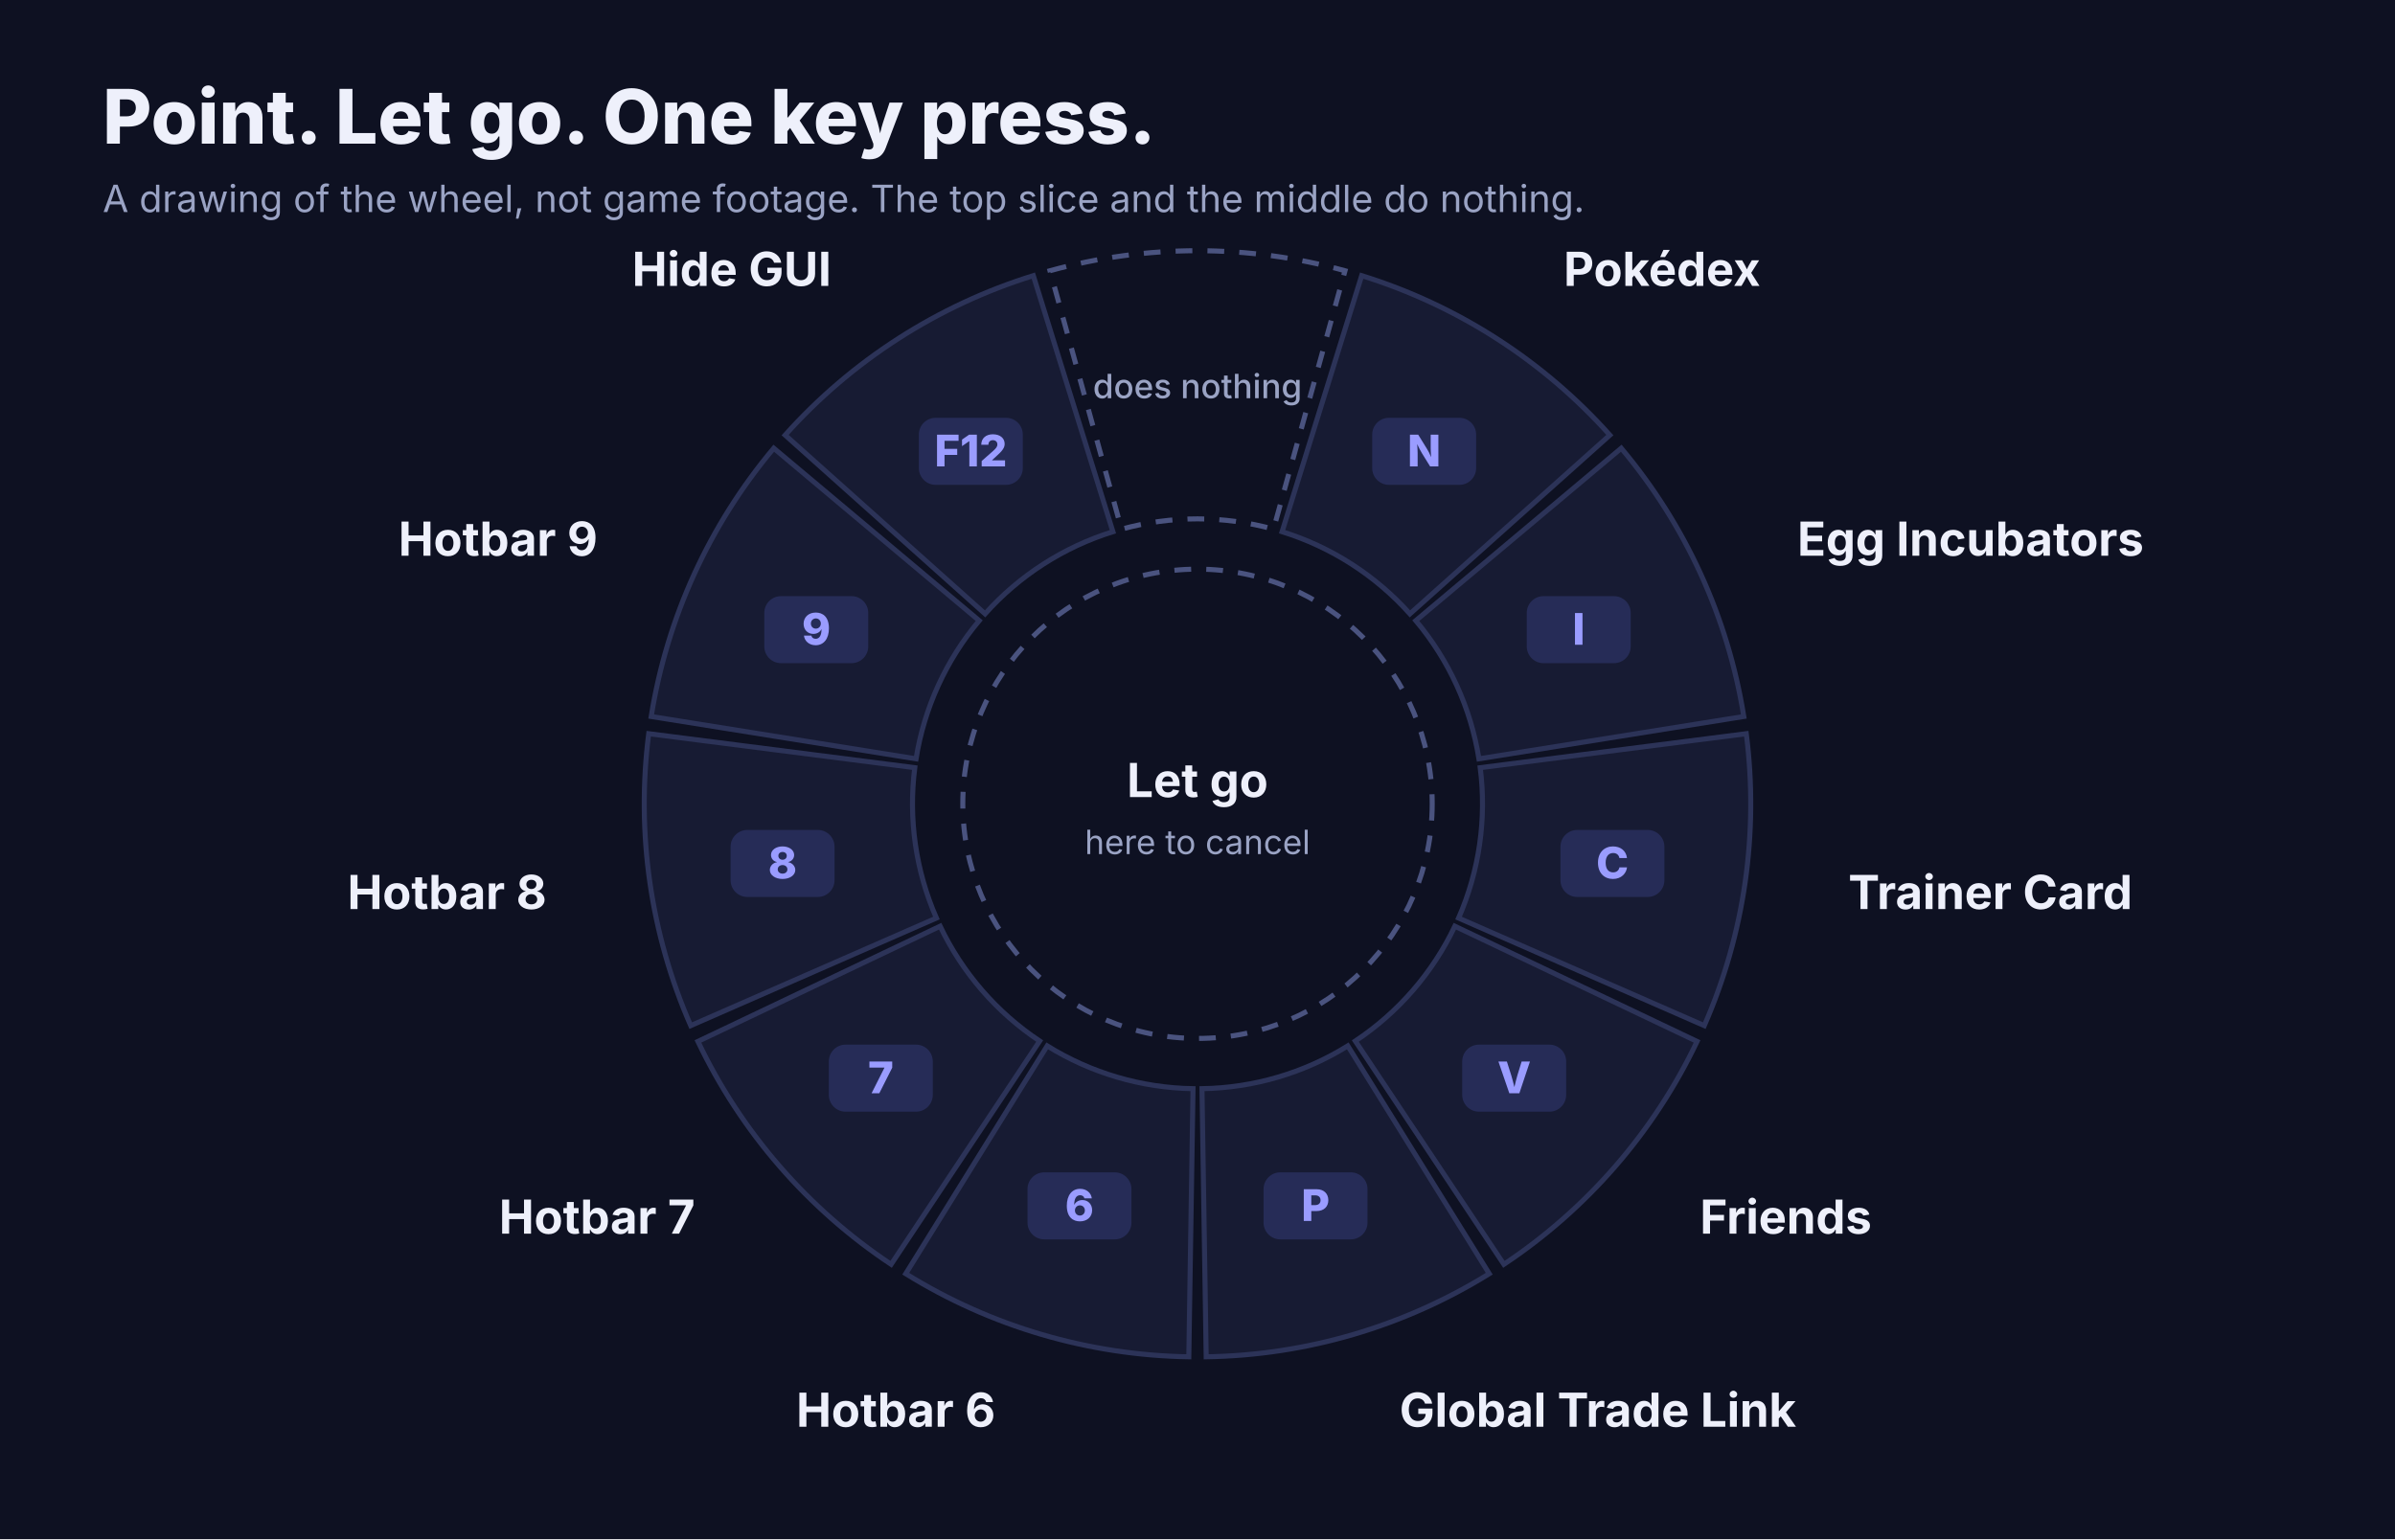
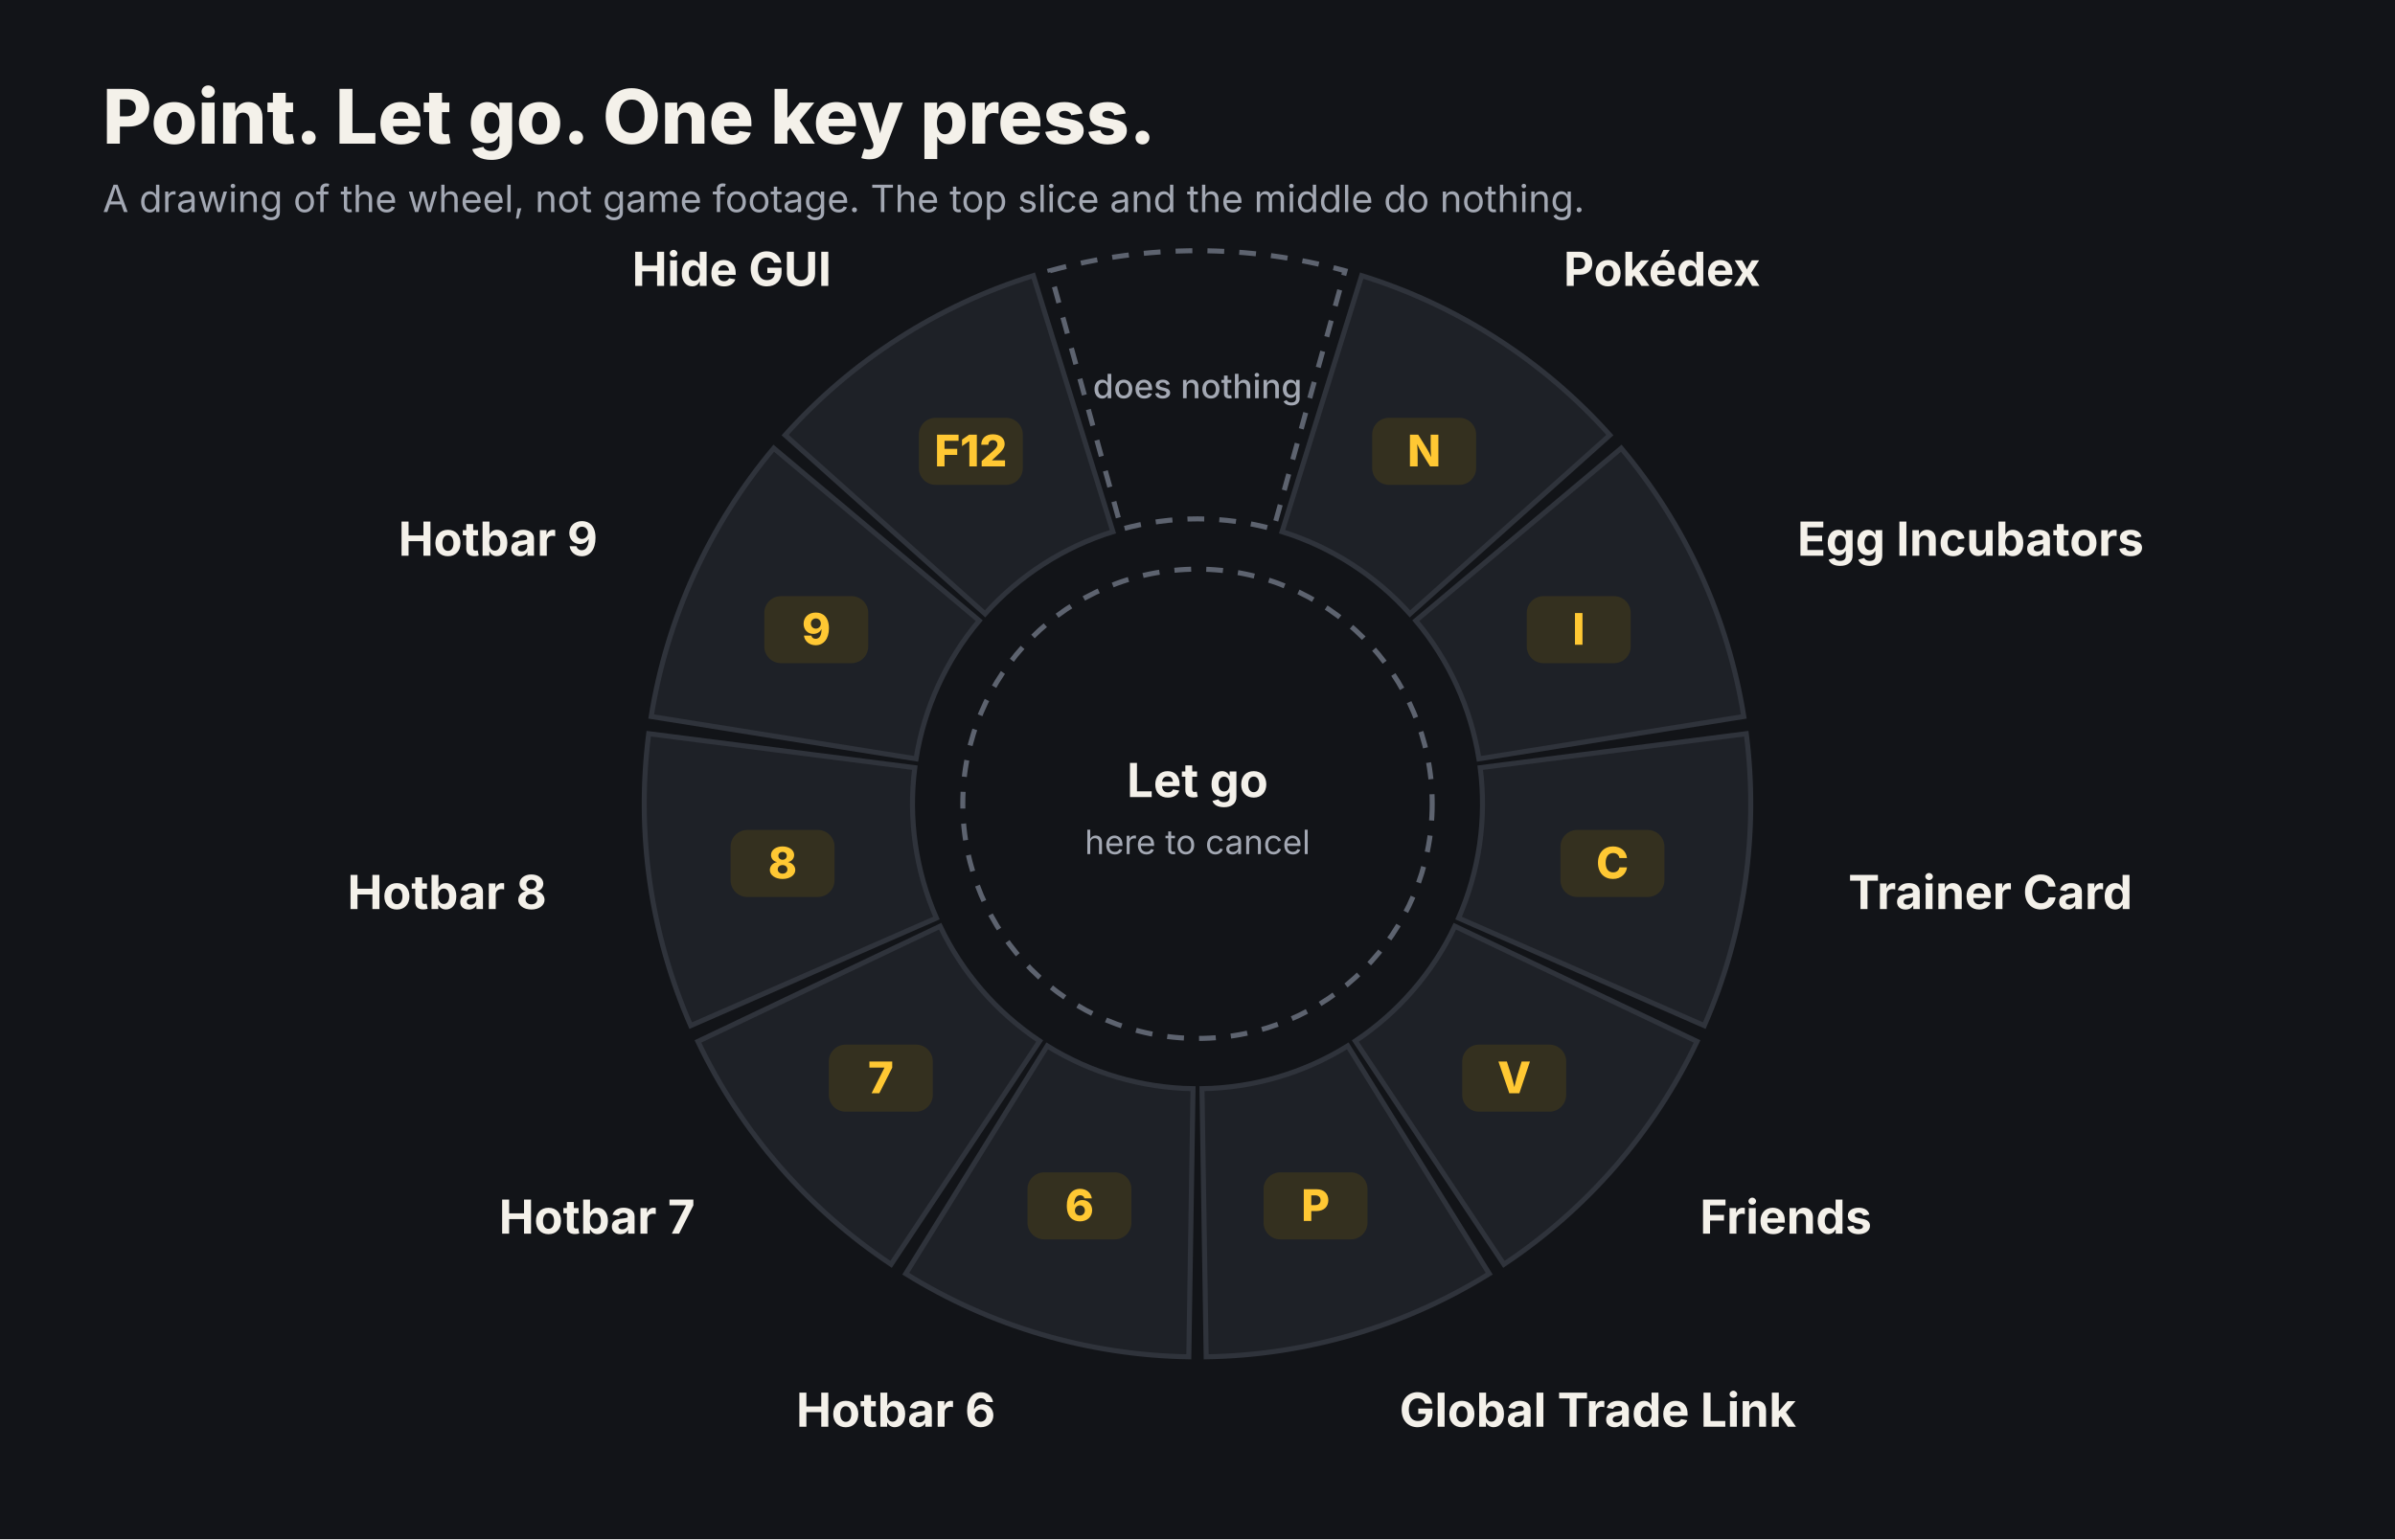
- <svg xmlns="http://www.w3.org/2000/svg" viewBox="0 0 1400 900" width="1400" height="900" role="img" aria-labelledby="t d" font-family="'Segoe UI Variable Display','Segoe UI',Inter,'SF Pro Display',-apple-system,'Helvetica Neue',Arial,sans-serif">
-   <rect width="1400" height="900" fill="#0e1122" />
+ <svg xmlns="http://www.w3.org/2000/svg" viewBox="0 0 1400 900" width="1400" height="900" role="img" aria-labelledby="t d" font-family="'Bricolage Grotesque','Geist','Segoe UI Variable Display','Segoe UI',Inter,'SF Pro Display',-apple-system,'Helvetica Neue',Arial,sans-serif">
+   <rect width="1400" height="900" fill="#121418" />
  <g transform="translate(700,470) scale(.98)">
-     <path id="s0" d="M -87.99,-318.05 A 330,330 0 0 1 87.99,-318.05 L 45.33,-163.85 A 170,170 0 0 0 -45.33,-163.85 Z" fill="none" stroke="#4a537f" stroke-width="3" stroke-dasharray="10 9" />
-     <path id="s1" d="M 97.93,-315.13 A 330,330 0 0 1 245.97,-219.99 L 126.71,-113.33 A 170,170 0 0 0 50.45,-162.34 Z" fill="#171b33" stroke="#2c3358" stroke-width="3" />
-     <rect x="104.2" y="-230.3" width="62" height="40" rx="10" fill="#262c57" />
-     <text x="135.2" y="-201.3" font-size="26" font-weight="800" fill="#9a9cff" text-anchor="middle">N</text>
-     <text x="218.4" y="-309" font-size="28" font-weight="650" fill="#eef0fb" text-anchor="start">Pokédex</text>
-     <path id="s2" d="M 252.76,-212.16 A 330,330 0 0 1 325.86,-52.09 L 167.87,-26.83 A 170,170 0 0 0 130.21,-109.29 Z" fill="#171b33" stroke="#2c3358" stroke-width="3" />
-     <rect x="196.4" y="-123.9" width="62" height="40" rx="10" fill="#262c57" />
-     <text x="227.4" y="-94.9" font-size="26" font-weight="800" fill="#9a9cff" text-anchor="middle">I</text>
-     <text x="357.8" y="-148" font-size="28" font-weight="650" fill="#eef0fb" text-anchor="start">Egg Incubators</text>
-     <path id="s3" d="M 327.34,-41.83 A 330,330 0 0 1 302.29,132.36 L 155.73,68.18 A 170,170 0 0 0 168.63,-21.55 Z" fill="#171b33" stroke="#2c3358" stroke-width="3" />
-     <rect x="216.5" y="15.6" width="62" height="40" rx="10" fill="#262c57" />
-     <text x="247.5" y="44.6" font-size="26" font-weight="800" fill="#9a9cff" text-anchor="middle">C</text>
-     <text x="388.2" y="62.8" font-size="28" font-weight="650" fill="#eef0fb" text-anchor="start">Trainer Card</text>
-     <path id="s4" d="M 297.99,141.79 A 330,330 0 0 1 182.75,274.78 L 94.14,141.55 A 170,170 0 0 0 153.51,73.04 Z" fill="#171b33" stroke="#2c3358" stroke-width="3" />
-     <rect x="157.9" y="143.7" width="62" height="40" rx="10" fill="#262c57" />
-     <text x="188.9" y="172.7" font-size="26" font-weight="800" fill="#9a9cff" text-anchor="middle">V</text>
-     <text x="299.7" y="256.5" font-size="28" font-weight="650" fill="#eef0fb" text-anchor="start">Friends</text>
-     <path id="s5" d="M 174.03,280.38 A 330,330 0 0 1 5.18,329.96 L 2.67,169.98 A 170,170 0 0 0 89.65,144.44 Z" fill="#171b33" stroke="#2c3358" stroke-width="3" />
-     <rect x="39.4" y="219.9" width="62" height="40" rx="10" fill="#262c57" />
-     <text x="70.4" y="248.9" font-size="26" font-weight="800" fill="#9a9cff" text-anchor="middle">P</text>
-     <text x="120.5" y="371.7" font-size="28" font-weight="650" fill="#eef0fb" text-anchor="start">Global Trade Link</text>
-     <path id="s6" d="M -5.18,329.96 A 330,330 0 0 1 -174.03,280.38 L -89.65,144.44 A 170,170 0 0 0 -2.67,169.98 Z" fill="#171b33" stroke="#2c3358" stroke-width="3" />
-     <rect x="-101.4" y="219.9" width="62" height="40" rx="10" fill="#262c57" />
-     <text x="-70.4" y="248.9" font-size="26" font-weight="800" fill="#9a9cff" text-anchor="middle">6</text>
-     <text x="-120.5" y="371.7" font-size="28" font-weight="650" fill="#eef0fb" text-anchor="end">Hotbar 6</text>
-     <path id="s7" d="M -182.75,274.78 A 330,330 0 0 1 -297.99,141.79 L -153.51,73.04 A 170,170 0 0 0 -94.14,141.55 Z" fill="#171b33" stroke="#2c3358" stroke-width="3" />
-     <rect x="-219.9" y="143.7" width="62" height="40" rx="10" fill="#262c57" />
-     <text x="-188.9" y="172.7" font-size="26" font-weight="800" fill="#9a9cff" text-anchor="middle">7</text>
-     <text x="-299.7" y="256.5" font-size="28" font-weight="650" fill="#eef0fb" text-anchor="end">Hotbar 7</text>
-     <path id="s8" d="M -302.29,132.36 A 330,330 0 0 1 -327.34,-41.83 L -168.63,-21.55 A 170,170 0 0 0 -155.73,68.18 Z" fill="#171b33" stroke="#2c3358" stroke-width="3" />
-     <rect x="-278.5" y="15.6" width="62" height="40" rx="10" fill="#262c57" />
-     <text x="-247.5" y="44.6" font-size="26" font-weight="800" fill="#9a9cff" text-anchor="middle">8</text>
-     <text x="-388.2" y="62.8" font-size="28" font-weight="650" fill="#eef0fb" text-anchor="end">Hotbar 8</text>
-     <path id="s9" d="M -325.86,-52.09 A 330,330 0 0 1 -252.76,-212.16 L -130.21,-109.29 A 170,170 0 0 0 -167.87,-26.83 Z" fill="#171b33" stroke="#2c3358" stroke-width="3" />
-     <rect x="-258.4" y="-123.9" width="62" height="40" rx="10" fill="#262c57" />
-     <text x="-227.4" y="-94.9" font-size="26" font-weight="800" fill="#9a9cff" text-anchor="middle">9</text>
-     <text x="-357.8" y="-148" font-size="28" font-weight="650" fill="#eef0fb" text-anchor="end">Hotbar 9</text>
-     <path id="s10" d="M -245.97,-219.99 A 330,330 0 0 1 -97.93,-315.13 L -50.45,-162.34 A 170,170 0 0 0 -126.71,-113.33 Z" fill="#171b33" stroke="#2c3358" stroke-width="3" />
-     <rect x="-166.2" y="-230.3" width="62" height="40" rx="10" fill="#262c57" />
-     <text x="-135.2" y="-201.3" font-size="26" font-weight="800" fill="#9a9cff" text-anchor="middle">F12</text>
-     <text x="-218.4" y="-309" font-size="28" font-weight="650" fill="#eef0fb" text-anchor="end">Hide GUI</text>
-     <text x="0" y="-242" font-size="20" font-weight="500" fill="#9aa3c4" text-anchor="middle">does nothing</text>
-     <circle r="140" fill="#0e1122" stroke="#4a537f" stroke-width="3" stroke-dasharray="10 9" />
-     <text x="0" y="-4" font-size="28" font-weight="700" fill="#eef0fb" text-anchor="middle">Let go</text>
-     <text x="0" y="30" font-size="20" font-weight="400" fill="#9aa3c4" text-anchor="middle">here to cancel</text>
-     <path d="M 97.93,-315.13 A 330,330 0 0 1 245.97,-219.99 L 126.71,-113.33 A 170,170 0 0 0 50.45,-162.34 Z" fill="#9a9cff" opacity="0">
+     <path id="s0" d="M -87.99,-318.05 A 330,330 0 0 1 87.99,-318.05 L 45.33,-163.85 A 170,170 0 0 0 -45.33,-163.85 Z" fill="none" stroke="#5d636f" stroke-width="3" stroke-dasharray="10 9" />
+     <path id="s1" d="M 97.93,-315.13 A 330,330 0 0 1 245.97,-219.99 L 126.71,-113.33 A 170,170 0 0 0 50.45,-162.34 Z" fill="#1e2127" stroke="#2f333b" stroke-width="3" />
+     <rect x="104.2" y="-230.3" width="62" height="40" rx="10" fill="#34301f" />
+     <text x="135.2" y="-201.3" font-size="26" font-weight="800" fill="#ffc833" text-anchor="middle">N</text>
+     <text x="218.4" y="-309" font-size="28" font-weight="650" fill="#f4f1ea" text-anchor="start">Pokédex</text>
+     <path id="s2" d="M 252.76,-212.16 A 330,330 0 0 1 325.86,-52.09 L 167.87,-26.83 A 170,170 0 0 0 130.21,-109.29 Z" fill="#1e2127" stroke="#2f333b" stroke-width="3" />
+     <rect x="196.4" y="-123.9" width="62" height="40" rx="10" fill="#34301f" />
+     <text x="227.4" y="-94.9" font-size="26" font-weight="800" fill="#ffc833" text-anchor="middle">I</text>
+     <text x="357.8" y="-148" font-size="28" font-weight="650" fill="#f4f1ea" text-anchor="start">Egg Incubators</text>
+     <path id="s3" d="M 327.34,-41.83 A 330,330 0 0 1 302.29,132.36 L 155.73,68.18 A 170,170 0 0 0 168.63,-21.55 Z" fill="#1e2127" stroke="#2f333b" stroke-width="3" />
+     <rect x="216.5" y="15.6" width="62" height="40" rx="10" fill="#34301f" />
+     <text x="247.5" y="44.6" font-size="26" font-weight="800" fill="#ffc833" text-anchor="middle">C</text>
+     <text x="388.2" y="62.8" font-size="28" font-weight="650" fill="#f4f1ea" text-anchor="start">Trainer Card</text>
+     <path id="s4" d="M 297.99,141.79 A 330,330 0 0 1 182.75,274.78 L 94.14,141.55 A 170,170 0 0 0 153.51,73.04 Z" fill="#1e2127" stroke="#2f333b" stroke-width="3" />
+     <rect x="157.9" y="143.7" width="62" height="40" rx="10" fill="#34301f" />
+     <text x="188.9" y="172.7" font-size="26" font-weight="800" fill="#ffc833" text-anchor="middle">V</text>
+     <text x="299.7" y="256.5" font-size="28" font-weight="650" fill="#f4f1ea" text-anchor="start">Friends</text>
+     <path id="s5" d="M 174.03,280.38 A 330,330 0 0 1 5.18,329.96 L 2.67,169.98 A 170,170 0 0 0 89.65,144.44 Z" fill="#1e2127" stroke="#2f333b" stroke-width="3" />
+     <rect x="39.4" y="219.9" width="62" height="40" rx="10" fill="#34301f" />
+     <text x="70.4" y="248.9" font-size="26" font-weight="800" fill="#ffc833" text-anchor="middle">P</text>
+     <text x="120.5" y="371.7" font-size="28" font-weight="650" fill="#f4f1ea" text-anchor="start">Global Trade Link</text>
+     <path id="s6" d="M -5.18,329.96 A 330,330 0 0 1 -174.03,280.38 L -89.65,144.44 A 170,170 0 0 0 -2.67,169.98 Z" fill="#1e2127" stroke="#2f333b" stroke-width="3" />
+     <rect x="-101.4" y="219.9" width="62" height="40" rx="10" fill="#34301f" />
+     <text x="-70.4" y="248.9" font-size="26" font-weight="800" fill="#ffc833" text-anchor="middle">6</text>
+     <text x="-120.5" y="371.7" font-size="28" font-weight="650" fill="#f4f1ea" text-anchor="end">Hotbar 6</text>
+     <path id="s7" d="M -182.75,274.78 A 330,330 0 0 1 -297.99,141.79 L -153.51,73.04 A 170,170 0 0 0 -94.14,141.55 Z" fill="#1e2127" stroke="#2f333b" stroke-width="3" />
+     <rect x="-219.9" y="143.7" width="62" height="40" rx="10" fill="#34301f" />
+     <text x="-188.9" y="172.7" font-size="26" font-weight="800" fill="#ffc833" text-anchor="middle">7</text>
+     <text x="-299.7" y="256.5" font-size="28" font-weight="650" fill="#f4f1ea" text-anchor="end">Hotbar 7</text>
+     <path id="s8" d="M -302.29,132.36 A 330,330 0 0 1 -327.34,-41.83 L -168.63,-21.55 A 170,170 0 0 0 -155.73,68.18 Z" fill="#1e2127" stroke="#2f333b" stroke-width="3" />
+     <rect x="-278.5" y="15.6" width="62" height="40" rx="10" fill="#34301f" />
+     <text x="-247.5" y="44.6" font-size="26" font-weight="800" fill="#ffc833" text-anchor="middle">8</text>
+     <text x="-388.2" y="62.8" font-size="28" font-weight="650" fill="#f4f1ea" text-anchor="end">Hotbar 8</text>
+     <path id="s9" d="M -325.86,-52.09 A 330,330 0 0 1 -252.76,-212.16 L -130.21,-109.29 A 170,170 0 0 0 -167.87,-26.83 Z" fill="#1e2127" stroke="#2f333b" stroke-width="3" />
+     <rect x="-258.4" y="-123.9" width="62" height="40" rx="10" fill="#34301f" />
+     <text x="-227.4" y="-94.9" font-size="26" font-weight="800" fill="#ffc833" text-anchor="middle">9</text>
+     <text x="-357.8" y="-148" font-size="28" font-weight="650" fill="#f4f1ea" text-anchor="end">Hotbar 9</text>
+     <path id="s10" d="M -245.97,-219.99 A 330,330 0 0 1 -97.93,-315.13 L -50.45,-162.34 A 170,170 0 0 0 -126.71,-113.33 Z" fill="#1e2127" stroke="#2f333b" stroke-width="3" />
+     <rect x="-166.2" y="-230.3" width="62" height="40" rx="10" fill="#34301f" />
+     <text x="-135.2" y="-201.3" font-size="26" font-weight="800" fill="#ffc833" text-anchor="middle">F12</text>
+     <text x="-218.4" y="-309" font-size="28" font-weight="650" fill="#f4f1ea" text-anchor="end">Hide GUI</text>
+     <text x="0" y="-242" font-size="20" font-weight="500" fill="#a3a8b3" text-anchor="middle">does nothing</text>
+     <circle r="140" fill="#121418" stroke="#5d636f" stroke-width="3" stroke-dasharray="10 9" />
+     <text x="0" y="-4" font-size="28" font-weight="700" fill="#f4f1ea" text-anchor="middle">Let go</text>
+     <text x="0" y="30" font-size="20" font-weight="400" fill="#a3a8b3" text-anchor="middle">here to cancel</text>
+     <path d="M 97.93,-315.13 A 330,330 0 0 1 245.97,-219.99 L 126.71,-113.33 A 170,170 0 0 0 50.45,-162.34 Z" fill="#ffc833" opacity="0">
      <animate attributeName="opacity" dur="9.6s" repeatCount="indefinite" calcMode="discrete" keyTimes="0;0.167;0.333;0.5;0.667;0.833;1" values="0.0;0.0;0.0;0.0;0.0;0.9;0.0" />
    </path>
-     <path d="M 252.76,-212.16 A 330,330 0 0 1 325.86,-52.09 L 167.87,-26.83 A 170,170 0 0 0 130.21,-109.29 Z" fill="#9a9cff" opacity="0">
+     <path d="M 252.76,-212.16 A 330,330 0 0 1 325.86,-52.09 L 167.87,-26.83 A 170,170 0 0 0 130.21,-109.29 Z" fill="#ffc833" opacity="0">
      <animate attributeName="opacity" dur="9.6s" repeatCount="indefinite" calcMode="discrete" keyTimes="0;0.167;0.333;0.5;0.667;0.833;1" values="0.0;0.0;0.0;0.0;0.0;0.0;0.0" />
    </path>
-     <path d="M 327.34,-41.83 A 330,330 0 0 1 302.29,132.36 L 155.73,68.18 A 170,170 0 0 0 168.63,-21.55 Z" fill="#9a9cff" opacity="0">
+     <path d="M 327.34,-41.83 A 330,330 0 0 1 302.29,132.36 L 155.73,68.18 A 170,170 0 0 0 168.63,-21.55 Z" fill="#ffc833" opacity="0">
      <animate attributeName="opacity" dur="9.6s" repeatCount="indefinite" calcMode="discrete" keyTimes="0;0.167;0.333;0.5;0.667;0.833;1" values="0.9;0.0;0.0;0.0;0.0;0.0;0.0" />
    </path>
-     <path d="M 297.99,141.79 A 330,330 0 0 1 182.75,274.78 L 94.14,141.55 A 170,170 0 0 0 153.51,73.04 Z" fill="#9a9cff" opacity="0">
+     <path d="M 297.99,141.79 A 330,330 0 0 1 182.75,274.78 L 94.14,141.55 A 170,170 0 0 0 153.51,73.04 Z" fill="#ffc833" opacity="0">
      <animate attributeName="opacity" dur="9.6s" repeatCount="indefinite" calcMode="discrete" keyTimes="0;0.167;0.333;0.5;0.667;0.833;1" values="0.0;0.0;0.0;0.0;0.0;0.0;0.0" />
    </path>
-     <path d="M 174.03,280.38 A 330,330 0 0 1 5.18,329.96 L 2.67,169.98 A 170,170 0 0 0 89.65,144.44 Z" fill="#9a9cff" opacity="0">
+     <path d="M 174.03,280.38 A 330,330 0 0 1 5.18,329.96 L 2.67,169.98 A 170,170 0 0 0 89.65,144.44 Z" fill="#ffc833" opacity="0">
      <animate attributeName="opacity" dur="9.6s" repeatCount="indefinite" calcMode="discrete" keyTimes="0;0.167;0.333;0.5;0.667;0.833;1" values="0.0;0.9;0.0;0.0;0.0;0.0;0.0" />
    </path>
-     <path d="M -5.18,329.96 A 330,330 0 0 1 -174.03,280.38 L -89.65,144.44 A 170,170 0 0 0 -2.67,169.98 Z" fill="#9a9cff" opacity="0">
+     <path d="M -5.18,329.96 A 330,330 0 0 1 -174.03,280.38 L -89.65,144.44 A 170,170 0 0 0 -2.67,169.98 Z" fill="#ffc833" opacity="0">
      <animate attributeName="opacity" dur="9.6s" repeatCount="indefinite" calcMode="discrete" keyTimes="0;0.167;0.333;0.5;0.667;0.833;1" values="0.0;0.0;0.0;0.0;0.9;0.0;0.0" />
    </path>
-     <path d="M -182.75,274.78 A 330,330 0 0 1 -297.99,141.79 L -153.51,73.04 A 170,170 0 0 0 -94.14,141.55 Z" fill="#9a9cff" opacity="0">
+     <path d="M -182.75,274.78 A 330,330 0 0 1 -297.99,141.79 L -153.51,73.04 A 170,170 0 0 0 -94.14,141.55 Z" fill="#ffc833" opacity="0">
      <animate attributeName="opacity" dur="9.6s" repeatCount="indefinite" calcMode="discrete" keyTimes="0;0.167;0.333;0.5;0.667;0.833;1" values="0.0;0.0;0.0;0.0;0.0;0.0;0.0" />
    </path>
-     <path d="M -302.29,132.36 A 330,330 0 0 1 -327.34,-41.83 L -168.63,-21.55 A 170,170 0 0 0 -155.73,68.18 Z" fill="#9a9cff" opacity="0">
+     <path d="M -302.29,132.36 A 330,330 0 0 1 -327.34,-41.83 L -168.63,-21.55 A 170,170 0 0 0 -155.73,68.18 Z" fill="#ffc833" opacity="0">
      <animate attributeName="opacity" dur="9.6s" repeatCount="indefinite" calcMode="discrete" keyTimes="0;0.167;0.333;0.5;0.667;0.833;1" values="0.0;0.0;0.9;0.0;0.0;0.0;0.0" />
    </path>
-     <path d="M -325.86,-52.09 A 330,330 0 0 1 -252.76,-212.16 L -130.21,-109.29 A 170,170 0 0 0 -167.87,-26.83 Z" fill="#9a9cff" opacity="0">
+     <path d="M -325.86,-52.09 A 330,330 0 0 1 -252.76,-212.16 L -130.21,-109.29 A 170,170 0 0 0 -167.87,-26.83 Z" fill="#ffc833" opacity="0">
      <animate attributeName="opacity" dur="9.6s" repeatCount="indefinite" calcMode="discrete" keyTimes="0;0.167;0.333;0.5;0.667;0.833;1" values="0.0;0.0;0.0;0.0;0.0;0.0;0.0" />
    </path>
-     <path d="M -245.97,-219.99 A 330,330 0 0 1 -97.93,-315.13 L -50.45,-162.34 A 170,170 0 0 0 -126.71,-113.33 Z" fill="#9a9cff" opacity="0">
+     <path d="M -245.97,-219.99 A 330,330 0 0 1 -97.93,-315.13 L -50.45,-162.34 A 170,170 0 0 0 -126.71,-113.33 Z" fill="#ffc833" opacity="0">
      <animate attributeName="opacity" dur="9.6s" repeatCount="indefinite" calcMode="discrete" keyTimes="0;0.167;0.333;0.5;0.667;0.833;1" values="0.0;0.0;0.0;0.0;0.0;0.0;0.0" />
    </path>
  </g>
-   <text x="60" y="84" font-size="44" font-weight="800" fill="#eef0fb" text-anchor="start">Point. Let go. One key press.</text>
-   <text x="60" y="124" font-size="22" font-weight="400" fill="#9aa3c4" text-anchor="start">A drawing of the wheel, not game footage. The top slice and the middle do nothing.</text>
+   <text x="60" y="84" font-size="44" font-weight="800" fill="#f4f1ea" text-anchor="start">Point. Let go. One key press.</text>
+   <text x="60" y="124" font-size="22" font-weight="400" fill="#a3a8b3" text-anchor="start">A drawing of the wheel, not game footage. The top slice and the middle do nothing.</text>
</svg>
